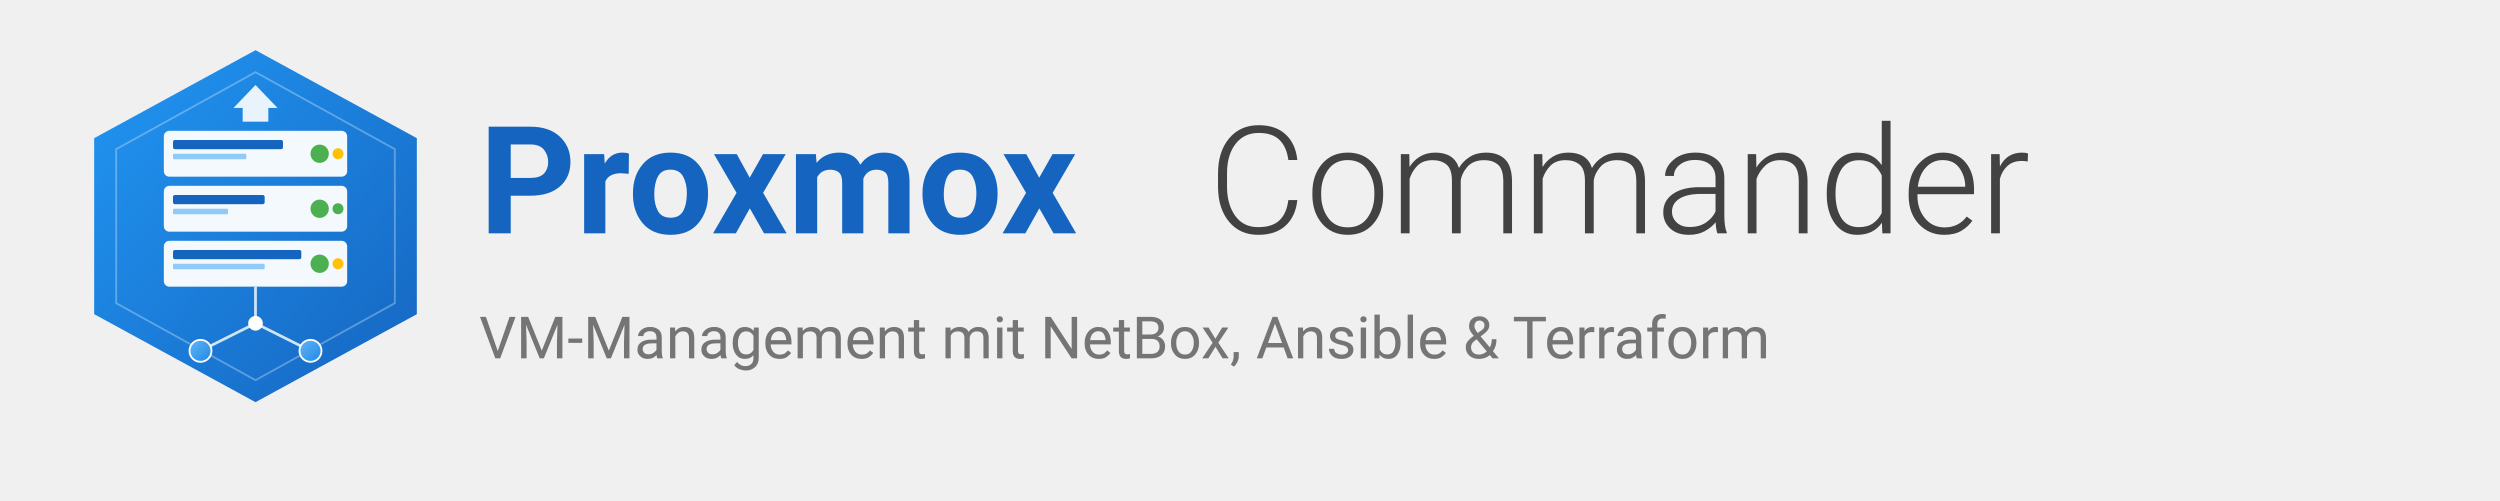
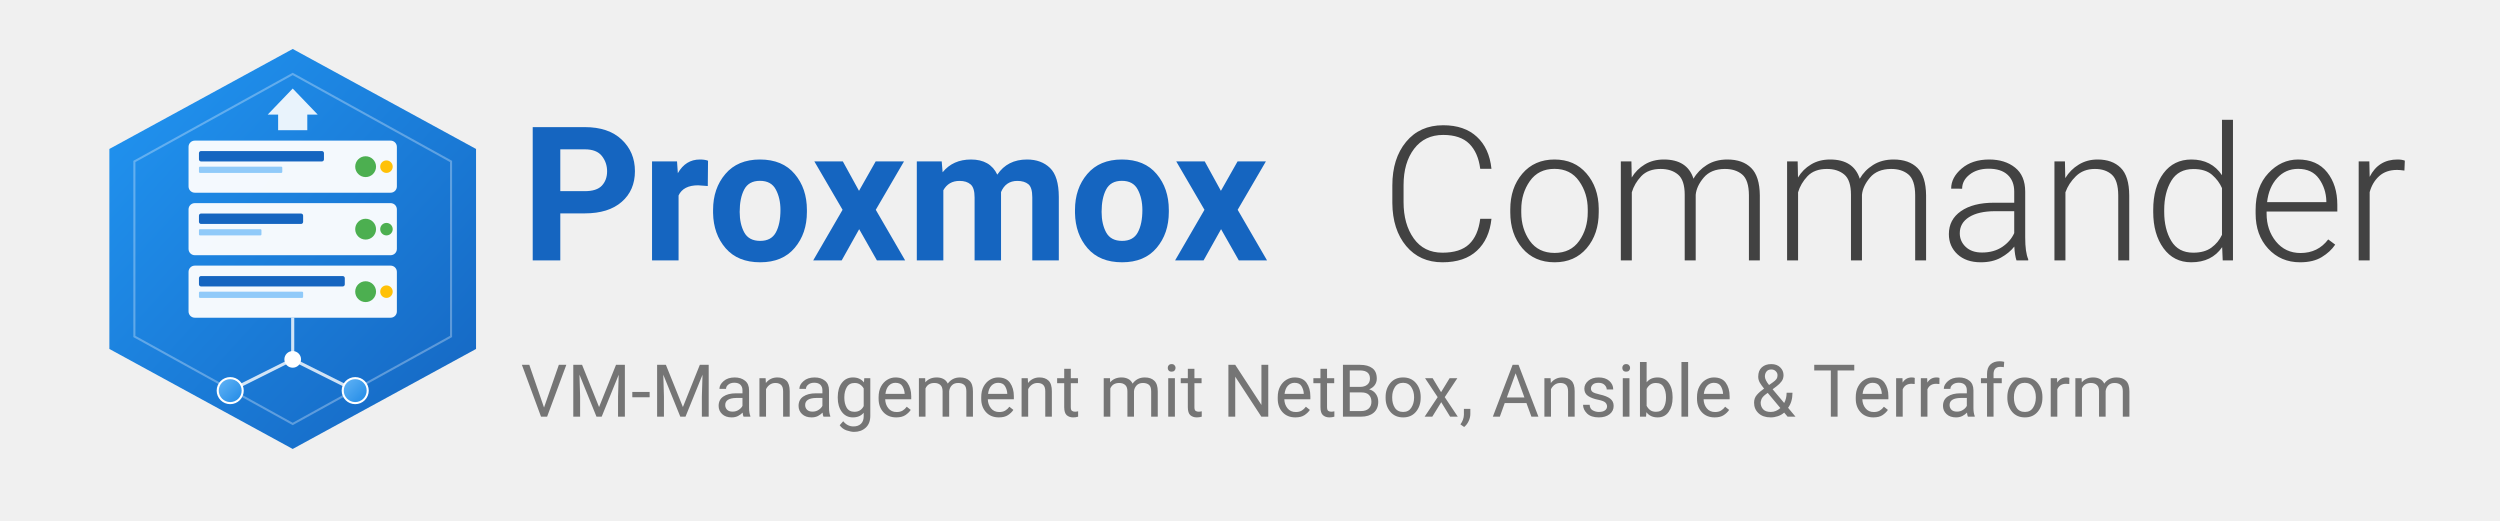
- <svg xmlns="http://www.w3.org/2000/svg" viewBox="0 0 600 120" width="600" height="120">
+ <svg xmlns="http://www.w3.org/2000/svg" viewBox="0 0 480 100" width="480" height="100">
  <defs>
    <linearGradient id="mainGrad" x1="0%" y1="0%" x2="100%" y2="100%">
      <stop offset="0%" style="stop-color:#2196F3" />
      <stop offset="100%" style="stop-color:#1565C0" />
    </linearGradient>
    <linearGradient id="accentGrad" x1="0%" y1="0%" x2="100%" y2="100%">
      <stop offset="0%" style="stop-color:#64B5F6" />
      <stop offset="100%" style="stop-color:#1E88E5" />
    </linearGradient>
  </defs>
-   <g transform="translate(5, 5) scale(0.22)">
+   <g transform="translate(5, 3) scale(0.20)">
    <polygon points="256,32 432,128 432,320 256,416 80,320 80,128" fill="url(#mainGrad)" />
    <polygon points="256,56 408,140 408,308 256,392 104,308 104,140" fill="none" stroke="#ffffff" stroke-width="2" opacity="0.3" />
    <rect x="156" y="120" width="200" height="50" rx="6" fill="#ffffff" opacity="0.95" />
    <rect x="166" y="130" width="120" height="10" rx="2" fill="#1565C0" />
    <rect x="166" y="145" width="80" height="6" rx="1" fill="#90CAF9" />
    <circle cx="326" cy="145" r="10" fill="#4CAF50" />
    <circle cx="346" cy="145" r="6" fill="#FFC107" />
    <rect x="156" y="180" width="200" height="50" rx="6" fill="#ffffff" opacity="0.95" />
    <rect x="166" y="190" width="100" height="10" rx="2" fill="#1565C0" />
    <rect x="166" y="205" width="60" height="6" rx="1" fill="#90CAF9" />
    <circle cx="326" cy="205" r="10" fill="#4CAF50" />
    <circle cx="346" cy="205" r="6" fill="#4CAF50" />
    <rect x="156" y="240" width="200" height="50" rx="6" fill="#ffffff" opacity="0.95" />
    <rect x="166" y="250" width="140" height="10" rx="2" fill="#1565C0" />
    <rect x="166" y="265" width="100" height="6" rx="1" fill="#90CAF9" />
    <circle cx="326" cy="265" r="10" fill="#4CAF50" />
    <circle cx="346" cy="265" r="6" fill="#FFC107" />
    <line x1="256" y1="290" x2="256" y2="330" stroke="#ffffff" stroke-width="3" opacity="0.8" />
    <line x1="256" y1="330" x2="196" y2="360" stroke="#ffffff" stroke-width="3" opacity="0.8" />
    <line x1="256" y1="330" x2="316" y2="360" stroke="#ffffff" stroke-width="3" opacity="0.8" />
    <circle cx="256" cy="330" r="8" fill="#ffffff" />
    <circle cx="196" cy="360" r="12" fill="url(#accentGrad)" stroke="#ffffff" stroke-width="2" />
    <circle cx="316" cy="360" r="12" fill="url(#accentGrad)" stroke="#ffffff" stroke-width="2" />
    <polygon points="256,70 280,95 270,95 270,110 242,110 242,95 232,95" fill="#ffffff" opacity="0.9" />
  </g>
-   <g transform="translate(115, 18)">
+   <g transform="translate(100, 12)">
    <text x="0" y="38" font-family="Segoe UI, Roboto, Arial, sans-serif" font-size="36" font-weight="700" fill="#1565C0">
      Proxmox
    </text>
-     <text x="175" y="38" font-family="Segoe UI, Roboto, Arial, sans-serif" font-size="36" font-weight="300" fill="#424242">
+     <text x="165" y="38" font-family="Segoe UI, Roboto, Arial, sans-serif" font-size="36" font-weight="300" fill="#424242">
      Commander
    </text>
    <text x="0" y="68" font-family="Segoe UI, Roboto, Arial, sans-serif" font-size="14" fill="#757575">
      VM-Management mit NetBox, Ansible &amp; Terraform
    </text>
  </g>
</svg>
